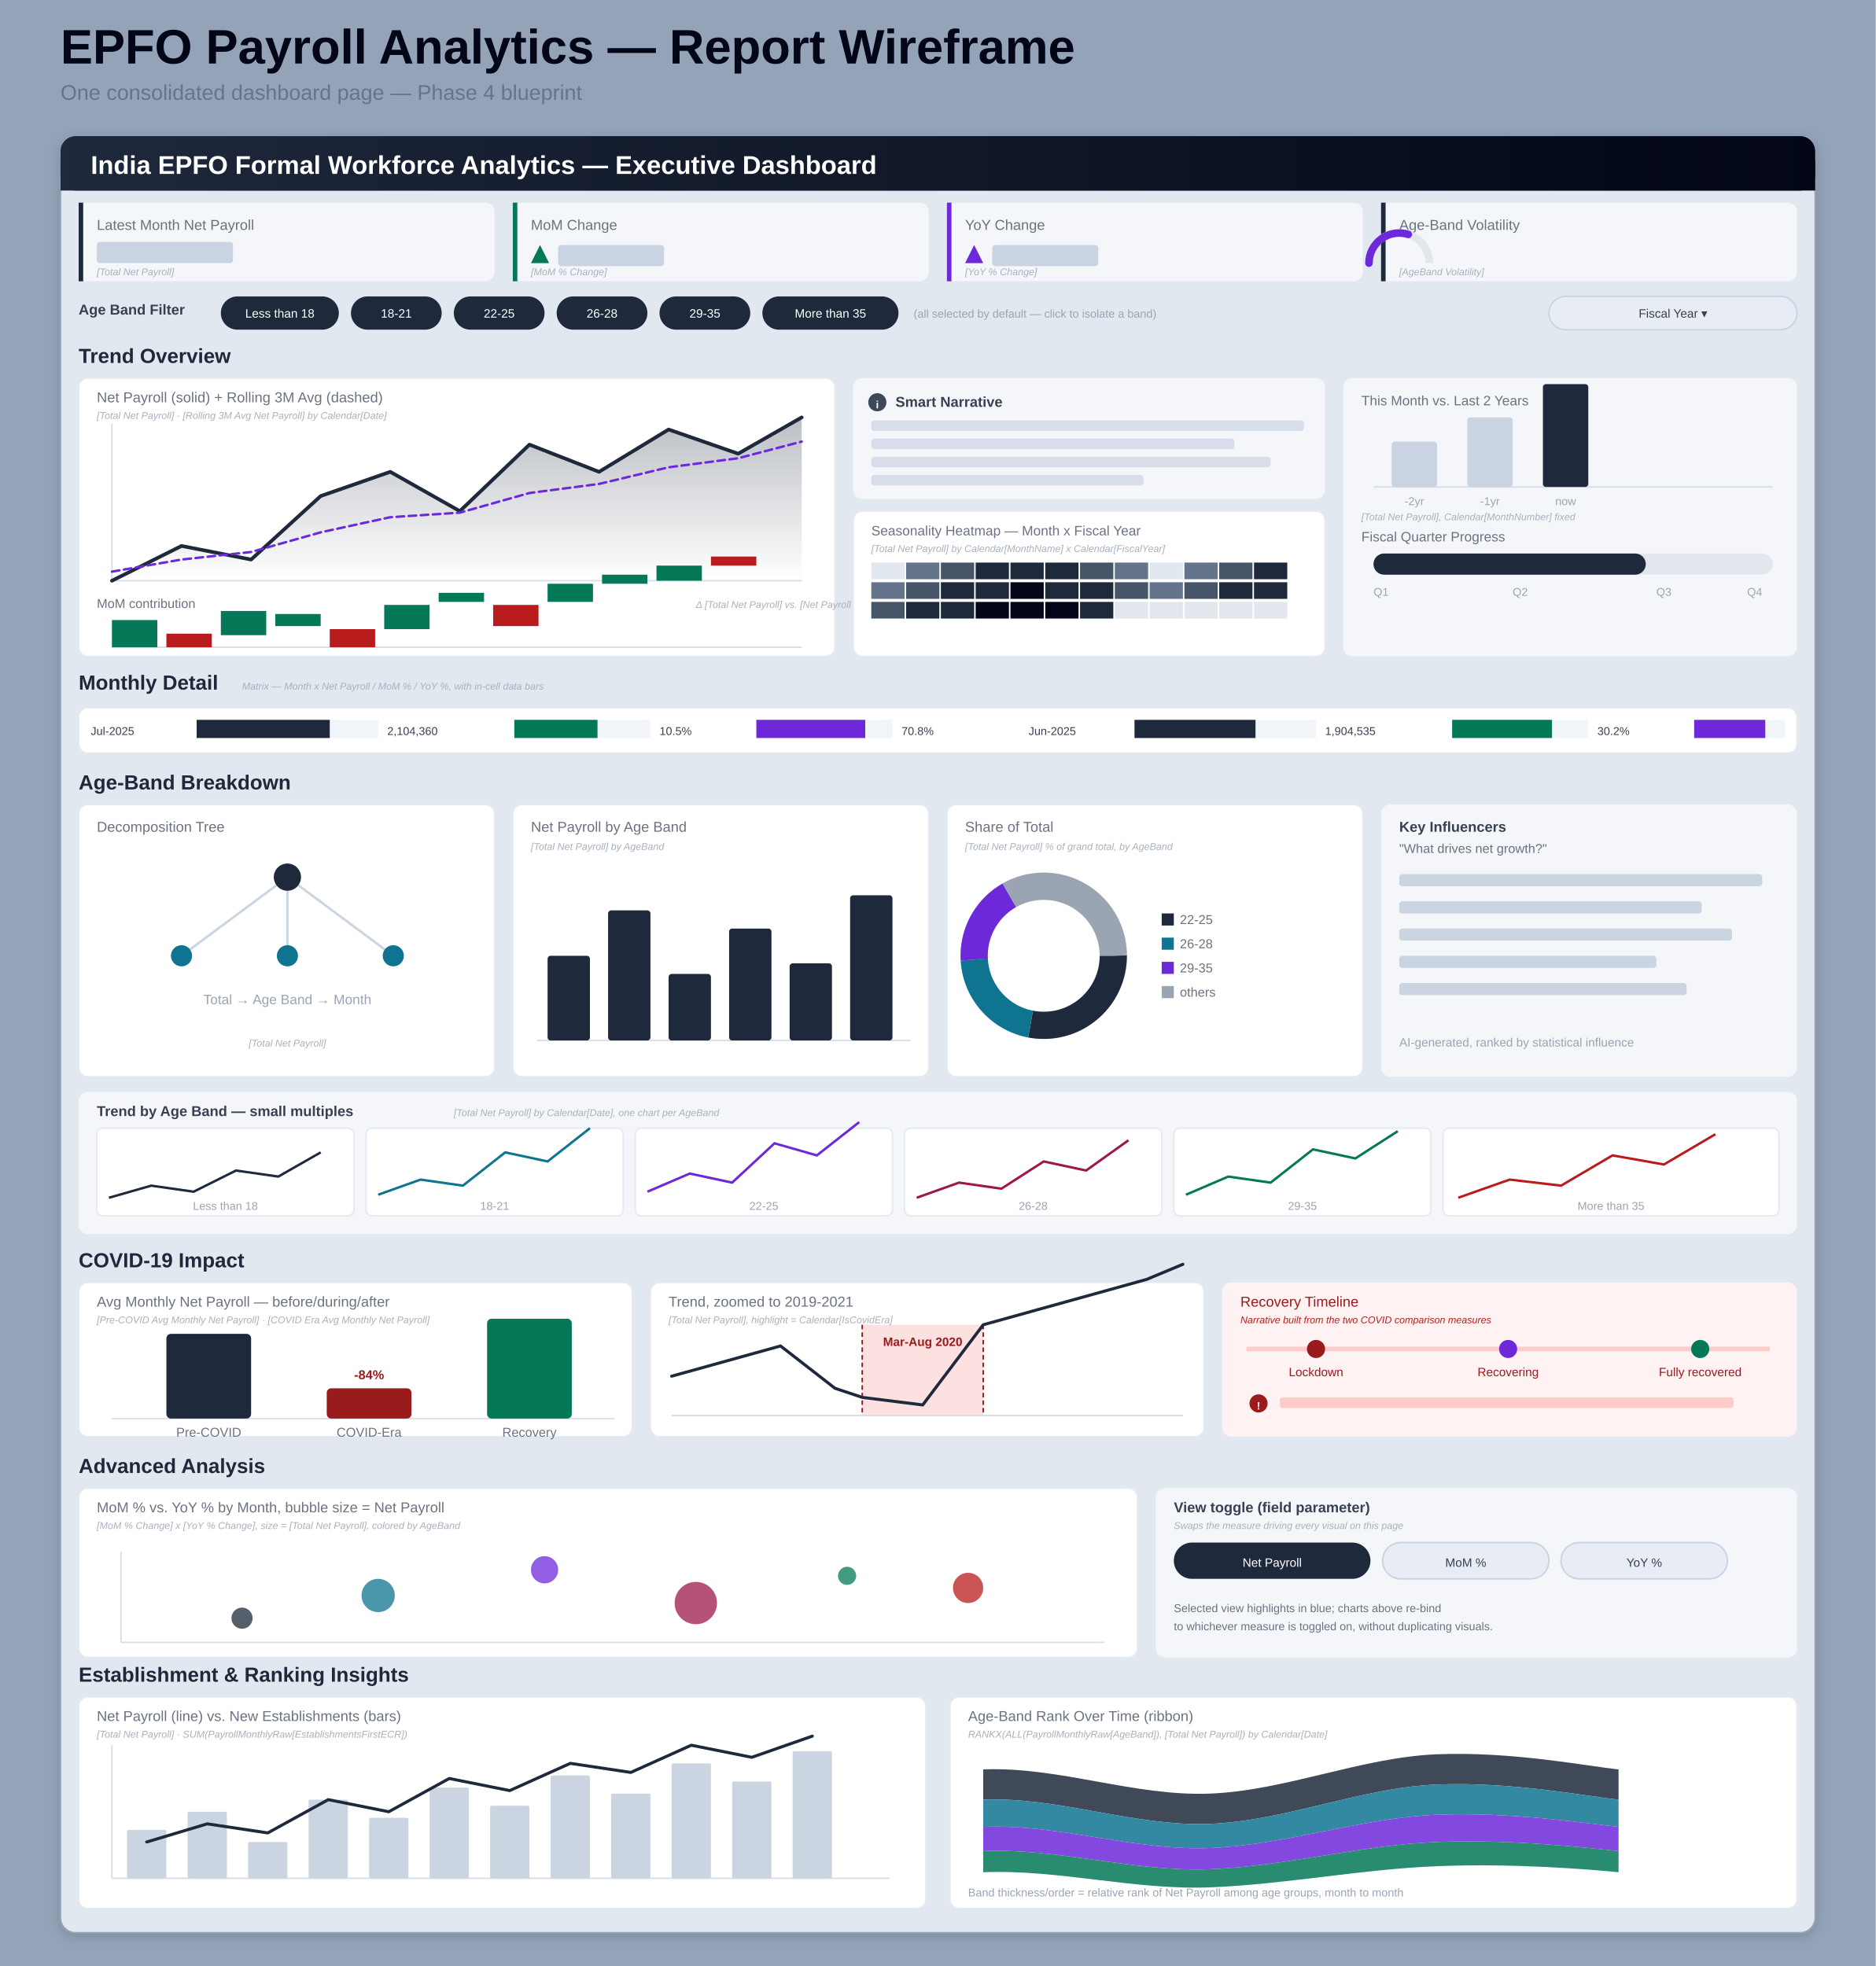
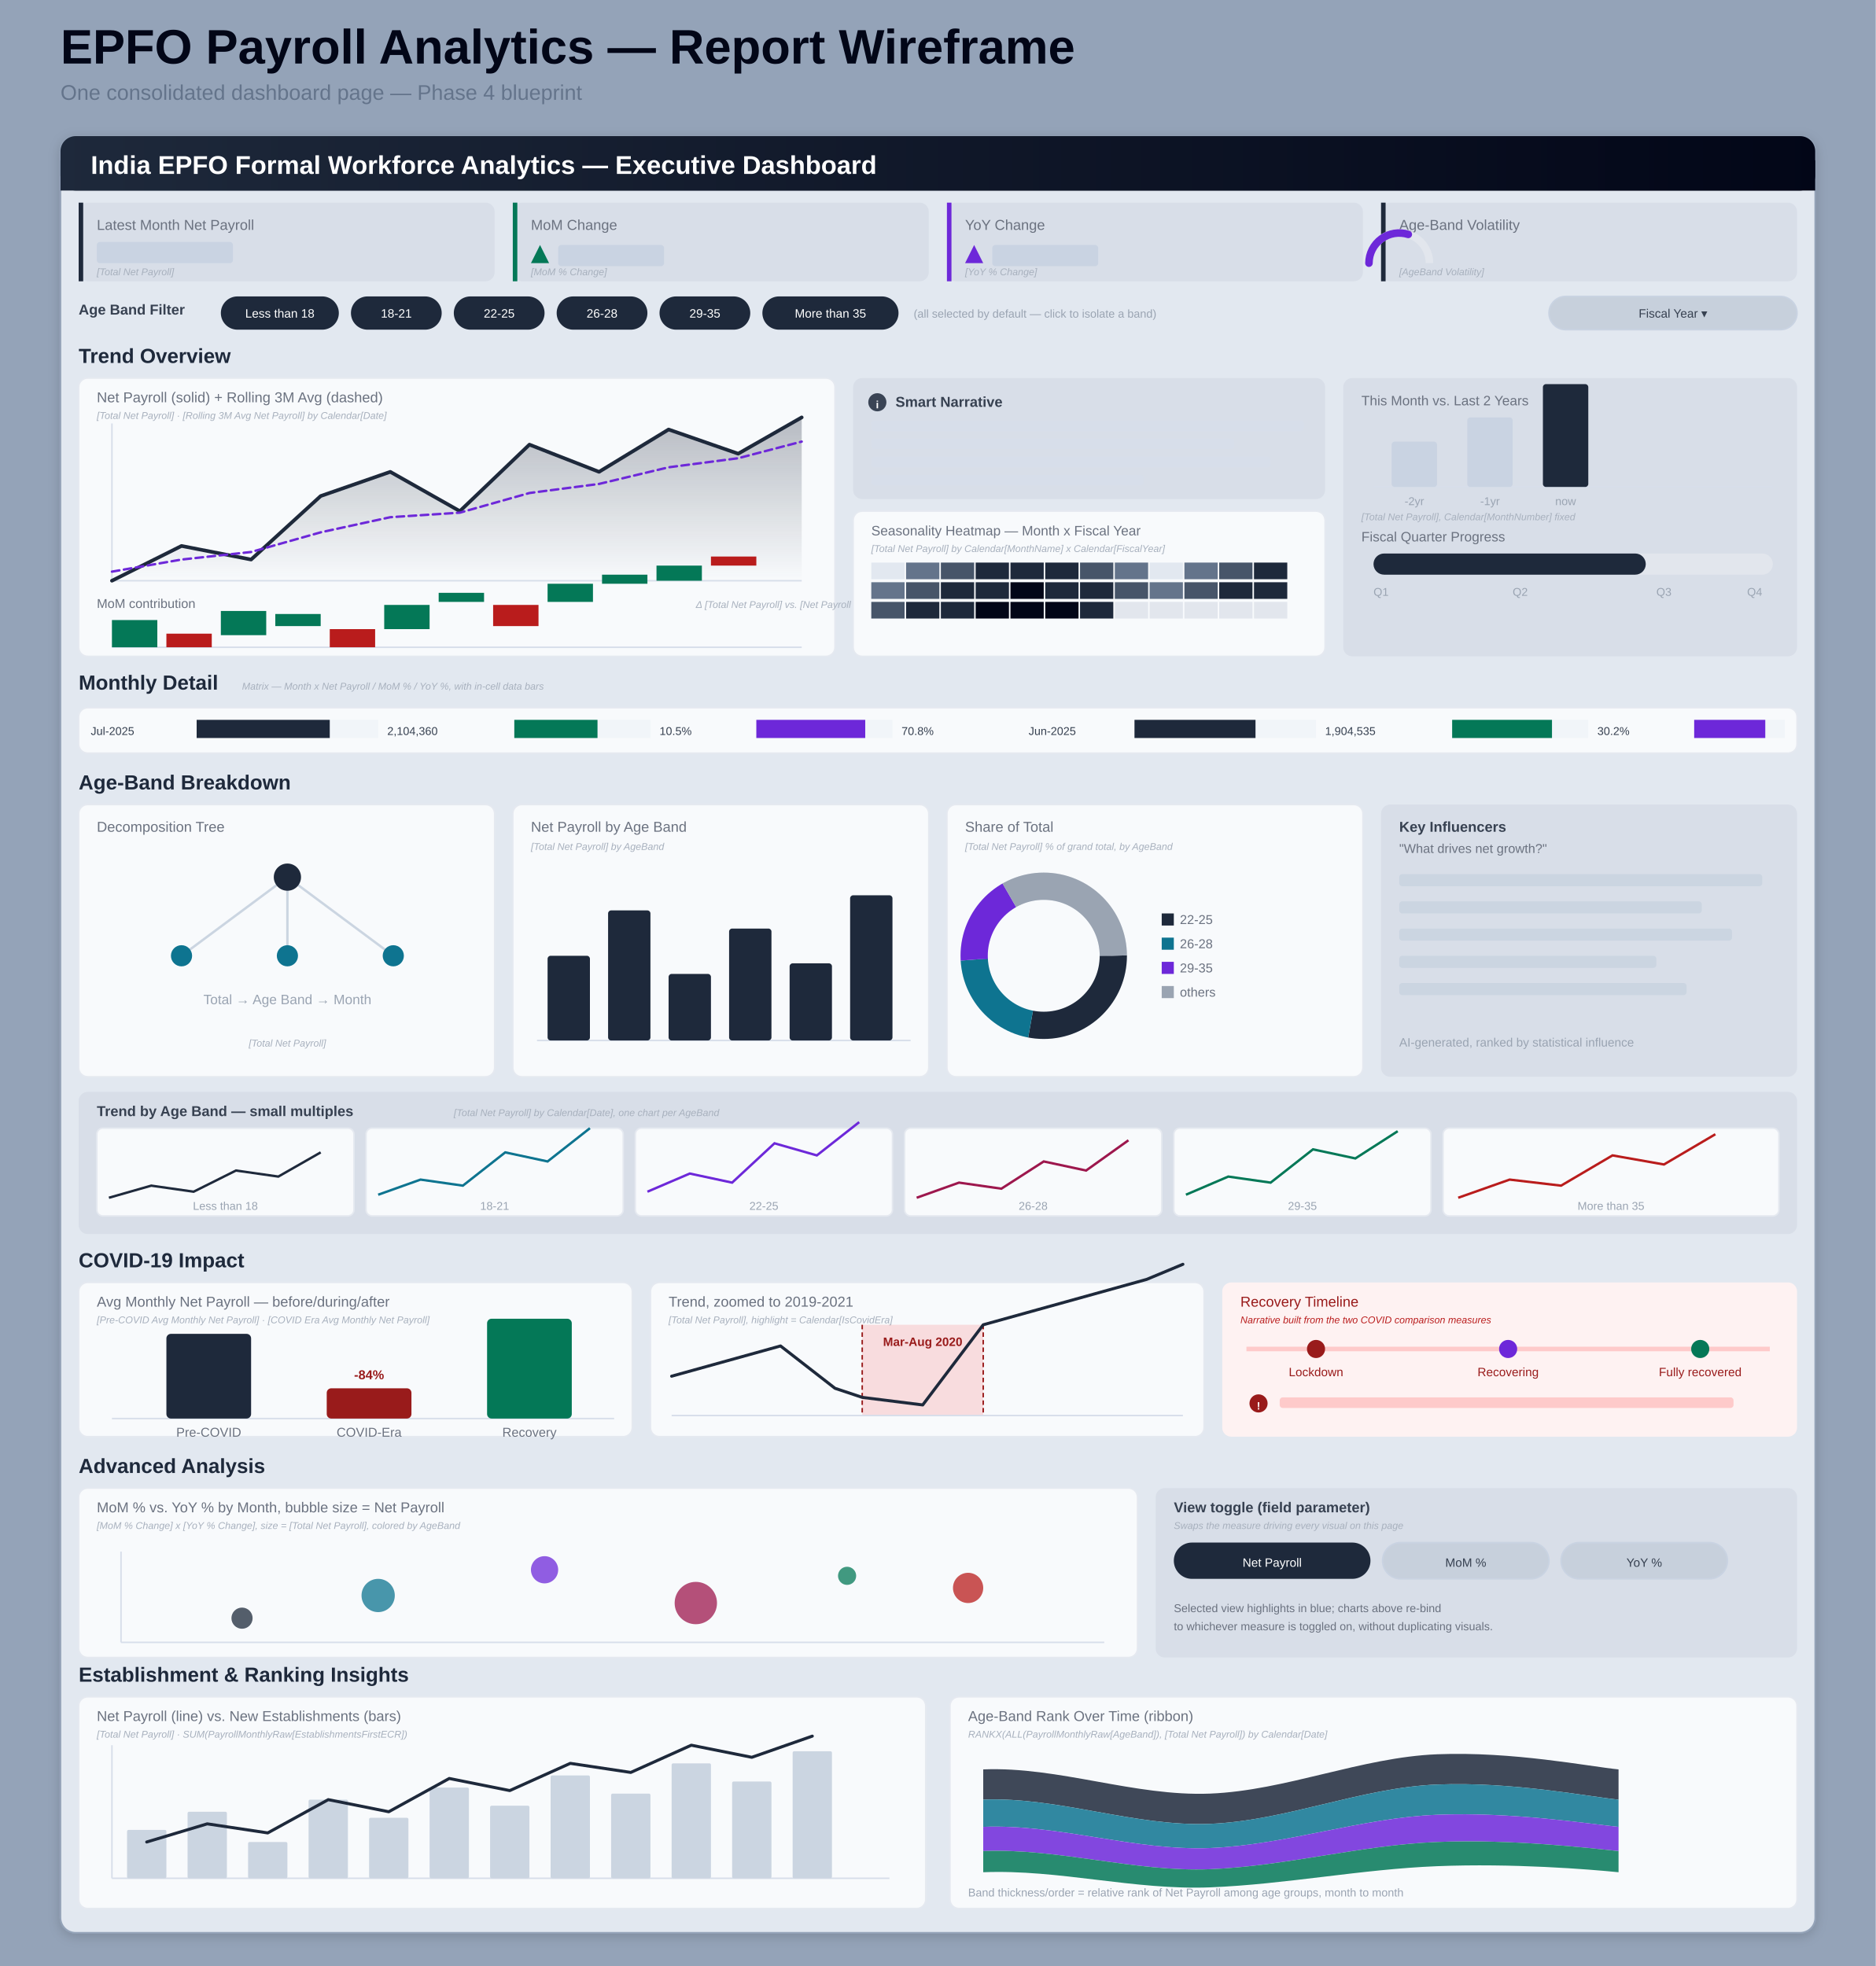
<svg xmlns="http://www.w3.org/2000/svg" viewBox="0 0 1240 1300" font-family="Segoe UI, Arial, sans-serif">
  <defs>
    <filter id="cardShadow" x="-20%" y="-20%" width="140%" height="140%">
      <feDropShadow dx="0" dy="2" stdDeviation="4" flood-color="#020617" flood-opacity="0.16" />
    </filter>
    <linearGradient id="areaFill" x1="0" y1="0" x2="0" y2="1">
      <stop offset="0%" stop-color="#1E293B" stop-opacity="0.30" />
      <stop offset="100%" stop-color="#1E293B" stop-opacity="0" />
    </linearGradient>
    <linearGradient id="headerGradient" x1="0" y1="0" x2="1" y2="0">
      <stop offset="0%" stop-color="#1E293B" />
      <stop offset="100%" stop-color="#020617" />
    </linearGradient>
  </defs>
  <rect x="0" y="0" width="1240" height="1300" fill="#94A3B8" />
  <text x="40" y="42" font-size="32" font-weight="800" fill="#020617">EPFO Payroll Analytics — Report Wireframe</text>
  <text x="40" y="66" font-size="14" fill="#64748B">One consolidated dashboard page — Phase 4 blueprint</text>
  <g transform="translate(40,90)">
    <rect x="0" y="0" width="1160" height="1188" rx="10" fill="#E2E8F0" stroke="#94A3B8" filter="url(#cardShadow)" />
    <rect x="0" y="0" width="1160" height="36" rx="10" fill="url(#headerGradient)" />
    <rect x="0" y="16" width="1160" height="20" fill="url(#headerGradient)" />
    <text x="20" y="25" font-size="17" font-weight="700" fill="#ffffff">India EPFO Formal Workforce Analytics — Executive Dashboard</text>
-     <rect x="12" y="44" width="275" height="52" rx="6" fill="#f4f6fa" />
+     <rect x="12" y="44" width="275" height="52" rx="6" fill="#D8DEE8" />
    <rect x="12" y="44" width="3" height="52" fill="#1E293B" />
-     <rect x="299" y="44" width="275" height="52" rx="6" fill="#f4f6fa" />
+     <rect x="299" y="44" width="275" height="52" rx="6" fill="#D8DEE8" />
    <rect x="299" y="44" width="3" height="52" fill="#047857" />
-     <rect x="586" y="44" width="275" height="52" rx="6" fill="#f4f6fa" />
+     <rect x="586" y="44" width="275" height="52" rx="6" fill="#D8DEE8" />
    <rect x="586" y="44" width="3" height="52" fill="#6D28D9" />
-     <rect x="873" y="44" width="275" height="52" rx="6" fill="#f4f6fa" />
+     <rect x="873" y="44" width="275" height="52" rx="6" fill="#D8DEE8" />
    <rect x="873" y="44" width="3" height="52" fill="#1E293B" />
    <g font-size="9.5" fill="#6b7280">
      <text x="24" y="62">Latest Month Net Payroll</text>
      <text x="24" y="92" font-size="6.5" font-style="italic" fill="#a7b0bd">[Total Net Payroll]</text>
      <rect x="24" y="70" width="90" height="14" rx="2" fill="#c9d3e2" />
      <text x="311" y="62">MoM Change</text>
      <g transform="translate(311,72)">
        <polygon points="0,12 6,0 12,12" fill="#047857" />
      </g>
      <rect x="329" y="72" width="70" height="14" rx="2" fill="#c9d3e2" />
      <text x="311" y="92" font-size="6.5" font-style="italic" fill="#a7b0bd">[MoM % Change]</text>
      <text x="598" y="62">YoY Change</text>
      <g transform="translate(598,72)">
        <polygon points="0,12 6,0 12,12" fill="#6D28D9" />
      </g>
      <rect x="616" y="72" width="70" height="14" rx="2" fill="#c9d3e2" />
      <text x="598" y="92" font-size="6.5" font-style="italic" fill="#a7b0bd">[YoY % Change]</text>
      <text x="885" y="62">Age-Band Volatility</text>
      <text x="885" y="92" font-size="6.5" font-style="italic" fill="#a7b0bd">[AgeBand Volatility]</text>
      <g transform="translate(885,84)">
        <path d="M -20,0 A 20,20 0 0 1 20,0" fill="none" stroke="#e2e6ed" stroke-width="5" />
        <path d="M -20,0 A 20,20 0 0 1 6,-19" fill="none" stroke="#6D28D9" stroke-width="5" stroke-linecap="round" />
      </g>
    </g>
    <text x="12" y="118" font-size="9.5" fill="#374151" font-weight="600">Age Band Filter</text>
    <g font-size="8">
      <rect x="106" y="106" width="78" height="22" rx="11" fill="#1E293B" />
      <text x="145" y="120" fill="#ffffff" text-anchor="middle">Less than 18</text>
      <rect x="192" y="106" width="60" height="22" rx="11" fill="#1E293B" />
      <text x="222" y="120" fill="#ffffff" text-anchor="middle">18-21</text>
      <rect x="260" y="106" width="60" height="22" rx="11" fill="#1E293B" />
      <text x="290" y="120" fill="#ffffff" text-anchor="middle">22-25</text>
      <rect x="328" y="106" width="60" height="22" rx="11" fill="#1E293B" />
      <text x="358" y="120" fill="#ffffff" text-anchor="middle">26-28</text>
      <rect x="396" y="106" width="60" height="22" rx="11" fill="#1E293B" />
      <text x="426" y="120" fill="#ffffff" text-anchor="middle">29-35</text>
      <rect x="464" y="106" width="90" height="22" rx="11" fill="#1E293B" />
      <text x="509" y="120" fill="#ffffff" text-anchor="middle">More than 35</text>
    </g>
    <text x="564" y="120" font-size="7.5" fill="#9aa4b2">(all selected by default — click to isolate a band)</text>
-     <rect x="984" y="106" width="164" height="22" rx="11" fill="#e8edf5" stroke="#c9d3e2" />
+     <rect x="984" y="106" width="164" height="22" rx="11" fill="#C7D0DC" stroke="#c9d3e2" />
    <text x="1066" y="120" font-size="8" fill="#374151" text-anchor="middle">Fiscal Year ▾</text>
    <text x="12" y="150" font-size="13.5" font-weight="700" fill="#1E293B">Trend Overview</text>
-     <rect x="12" y="160" width="500" height="184" rx="6" fill="#ffffff" stroke="#e5e9f0" />
+     <rect x="12" y="160" width="500" height="184" rx="6" fill="#F8FAFC" stroke="#e5e9f0" />
    <text x="24" y="176" font-size="9.5" fill="#6b7280">Net Payroll (solid) + Rolling 3M Avg (dashed)</text>
    <text x="24" y="187" font-size="6.5" font-style="italic" fill="#a7b0bd">[Total Net Payroll] · [Rolling 3M Avg Net Payroll] by Calendar[Date]</text>
    <line x1="34" y1="190" x2="34" y2="294" stroke="#d7deea" />
    <line x1="34" y1="294" x2="490" y2="294" stroke="#d7deea" />
    <polygon points="34,294 80,271 126,280 172,238 218,222 264,248 310,204 356,222 402,194 448,210 490,186 490,294" fill="url(#areaFill)" />
    <polyline points="34,294 80,271 126,280 172,238 218,222 264,248 310,204 356,222 402,194 448,210 490,186" fill="none" stroke="#1E293B" stroke-width="2.4" stroke-linecap="round" stroke-linejoin="round" />
    <polyline points="34,288 80,280 126,275 172,262 218,252 264,249 310,236 356,230 402,219 448,213 490,202" fill="none" stroke="#6D28D9" stroke-width="1.6" stroke-dasharray="5,3" stroke-linecap="round" />
    <text x="24" y="312" font-size="8.5" fill="#6b7280">MoM contribution</text>
    <text x="420" y="312" font-size="6.5" font-style="italic" fill="#a7b0bd">Δ [Total Net Payroll] vs. [Net Payroll PM]</text>
    <line x1="34" y1="338" x2="490" y2="338" stroke="#d7deea" />
    <g>
      <rect x="34" y="320" width="30" height="18" fill="#047857" />
      <rect x="70" y="329" width="30" height="9" fill="#B91C1C" />
      <rect x="106" y="314" width="30" height="16" fill="#047857" />
      <rect x="142" y="316" width="30" height="8" fill="#047857" />
      <rect x="178" y="326" width="30" height="12" fill="#B91C1C" />
      <rect x="214" y="310" width="30" height="16" fill="#047857" />
      <rect x="250" y="302" width="30" height="6" fill="#047857" />
      <rect x="286" y="310" width="30" height="14" fill="#B91C1C" />
      <rect x="322" y="296" width="30" height="12" fill="#047857" />
      <rect x="358" y="290" width="30" height="6" fill="#047857" />
      <rect x="394" y="284" width="30" height="10" fill="#047857" />
      <rect x="430" y="278" width="30" height="6" fill="#B91C1C" />
    </g>
-     <rect x="524" y="160" width="312" height="80" rx="6" fill="#f4f6fa" />
+     <rect x="524" y="160" width="312" height="80" rx="6" fill="#D8DEE8" />
    <circle cx="540" cy="176" r="6" fill="#1E293B" opacity="0.85" />
    <text x="540" y="180" font-size="7" fill="#ffffff" text-anchor="middle" font-weight="700">i</text>
    <text x="552" y="179" font-size="9.5" fill="#374151" font-weight="600">Smart Narrative</text>
    <rect x="536" y="188" width="286" height="7" rx="2" fill="#d7deea" />
    <rect x="536" y="200" width="240" height="7" rx="2" fill="#d7deea" />
    <rect x="536" y="212" width="264" height="7" rx="2" fill="#d7deea" />
    <rect x="536" y="224" width="180" height="7" rx="2" fill="#d7deea" />
-     <rect x="524" y="248" width="312" height="96" rx="6" fill="#ffffff" stroke="#e5e9f0" />
+     <rect x="524" y="248" width="312" height="96" rx="6" fill="#F8FAFC" stroke="#e5e9f0" />
    <text x="536" y="264" font-size="9" fill="#6b7280">Seasonality Heatmap — Month x Fiscal Year</text>
    <text x="536" y="275" font-size="6.5" font-style="italic" fill="#a7b0bd">[Total Net Payroll] by Calendar[MonthName] x Calendar[FiscalYear]</text>
    <g transform="translate(536,282)">
      <rect x="0" y="0" width="22" height="11" fill="#E2E8F0" />
      <rect x="23" y="0" width="22" height="11" fill="#64748B" />
      <rect x="46" y="0" width="22" height="11" fill="#475569" />
      <rect x="69" y="0" width="22" height="11" fill="#1E293B" />
      <rect x="92" y="0" width="22" height="11" fill="#1E293B" />
      <rect x="115" y="0" width="22" height="11" fill="#1E293B" />
      <rect x="138" y="0" width="22" height="11" fill="#475569" />
      <rect x="161" y="0" width="22" height="11" fill="#64748B" />
      <rect x="184" y="0" width="22" height="11" fill="#E2E8F0" />
      <rect x="207" y="0" width="22" height="11" fill="#64748B" />
      <rect x="230" y="0" width="22" height="11" fill="#475569" />
      <rect x="253" y="0" width="22" height="11" fill="#1E293B" />
      <rect x="0" y="13" width="22" height="11" fill="#64748B" />
      <rect x="23" y="13" width="22" height="11" fill="#475569" />
      <rect x="46" y="13" width="22" height="11" fill="#1E293B" />
      <rect x="69" y="13" width="22" height="11" fill="#1E293B" />
      <rect x="92" y="13" width="22" height="11" fill="#020617" />
      <rect x="115" y="13" width="22" height="11" fill="#1E293B" />
      <rect x="138" y="13" width="22" height="11" fill="#1E293B" />
      <rect x="161" y="13" width="22" height="11" fill="#475569" />
      <rect x="184" y="13" width="22" height="11" fill="#64748B" />
      <rect x="207" y="13" width="22" height="11" fill="#475569" />
      <rect x="230" y="13" width="22" height="11" fill="#1E293B" />
      <rect x="253" y="13" width="22" height="11" fill="#1E293B" />
      <rect x="0" y="26" width="22" height="11" fill="#475569" />
      <rect x="23" y="26" width="22" height="11" fill="#1E293B" />
      <rect x="46" y="26" width="22" height="11" fill="#1E293B" />
      <rect x="69" y="26" width="22" height="11" fill="#020617" />
      <rect x="92" y="26" width="22" height="11" fill="#020617" />
      <rect x="115" y="26" width="22" height="11" fill="#020617" />
      <rect x="138" y="26" width="22" height="11" fill="#1E293B" />
      <rect x="161" y="26" width="22" height="11" fill="#e2e6ed" />
      <rect x="184" y="26" width="22" height="11" fill="#e2e6ed" />
      <rect x="207" y="26" width="22" height="11" fill="#e2e6ed" />
      <rect x="230" y="26" width="22" height="11" fill="#e2e6ed" />
      <rect x="253" y="26" width="22" height="11" fill="#e2e6ed" />
    </g>
-     <rect x="848" y="160" width="300" height="184" rx="6" fill="#f4f6fa" />
+     <rect x="848" y="160" width="300" height="184" rx="6" fill="#D8DEE8" />
    <text x="860" y="178" font-size="9" fill="#6b7280">This Month vs. Last 2 Years</text>
    <line x1="868" y1="232" x2="1132" y2="232" stroke="#d7deea" />
    <rect x="880" y="202" width="30" height="30" rx="2" fill="#c9d3e2" />
    <rect x="930" y="186" width="30" height="46" rx="2" fill="#c9d3e2" />
    <rect x="980" y="164" width="30" height="68" rx="2" fill="#1E293B" />
    <text x="895" y="244" font-size="7.5" fill="#9aa4b2" text-anchor="middle">-2yr</text>
    <text x="945" y="244" font-size="7.5" fill="#9aa4b2" text-anchor="middle">-1yr</text>
    <text x="995" y="244" font-size="7.5" fill="#9aa4b2" text-anchor="middle">now</text>
    <text x="860" y="254" font-size="6.5" font-style="italic" fill="#a7b0bd">[Total Net Payroll], Calendar[MonthNumber] fixed</text>
    <text x="860" y="268" font-size="9" fill="#6b7280">Fiscal Quarter Progress</text>
    <rect x="868" y="276" width="264" height="14" rx="7" fill="#e2e6ed" />
    <rect x="868" y="276" width="180" height="14" rx="7" fill="#1E293B" />
    <text x="868" y="304" font-size="7.5" fill="#9aa4b2">Q1</text>
    <text x="960" y="304" font-size="7.5" fill="#9aa4b2">Q2</text>
    <text x="1055" y="304" font-size="7.5" fill="#9aa4b2">Q3</text>
    <text x="1115" y="304" font-size="7.5" fill="#9aa4b2">Q4</text>
    <text x="12" y="366" font-size="13.5" font-weight="700" fill="#1E293B">Monthly Detail</text>
    <text x="120" y="366" font-size="6.5" font-style="italic" fill="#a7b0bd">Matrix — Month x Net Payroll / MoM % / YoY %, with in-cell data bars</text>
-     <rect x="12" y="378" width="1136" height="30" rx="6" fill="#ffffff" stroke="#e5e9f0" />
+     <rect x="12" y="378" width="1136" height="30" rx="6" fill="#F8FAFC" stroke="#e5e9f0" />
    <g font-size="7.5" fill="#374151">
      <text x="20" y="396">Jul-2025</text>
      <rect x="90" y="386" width="120" height="12" fill="#F1F5F9" />
      <rect x="90" y="386" width="88" height="12" fill="#1E293B" />
      <text x="216" y="396">2,104,360</text>
      <rect x="300" y="386" width="90" height="12" fill="#F1F5F9" />
      <rect x="300" y="386" width="55" height="12" fill="#047857" />
      <text x="396" y="396">10.5%</text>
      <rect x="460" y="386" width="90" height="12" fill="#F1F5F9" />
      <rect x="460" y="386" width="72" height="12" fill="#6D28D9" />
      <text x="556" y="396">70.8%</text>
      <text x="640" y="396">Jun-2025</text>
      <rect x="710" y="386" width="120" height="12" fill="#F1F5F9" />
      <rect x="710" y="386" width="80" height="12" fill="#1E293B" />
      <text x="836" y="396">1,904,535</text>
      <rect x="920" y="386" width="90" height="12" fill="#F1F5F9" />
      <rect x="920" y="386" width="66" height="12" fill="#047857" />
      <text x="1016" y="396">30.2%</text>
      <rect x="1080" y="386" width="60" height="12" fill="#F1F5F9" />
      <rect x="1080" y="386" width="47" height="12" fill="#6D28D9" />
    </g>
    <text x="12" y="432" font-size="13.5" font-weight="700" fill="#1E293B">Age-Band Breakdown</text>
-     <rect x="12" y="442" width="275" height="180" rx="6" fill="#ffffff" stroke="#e5e9f0" />
+     <rect x="12" y="442" width="275" height="180" rx="6" fill="#F8FAFC" stroke="#e5e9f0" />
    <text x="24" y="460" font-size="9.5" fill="#6b7280">Decomposition Tree</text>
    <g stroke="#CBD5E1" stroke-width="1.6" fill="none">
      <line x1="150" y1="490" x2="80" y2="542" />
      <line x1="150" y1="490" x2="150" y2="542" />
      <line x1="150" y1="490" x2="220" y2="542" />
    </g>
    <circle cx="150" cy="490" r="9" fill="#1E293B" />
    <circle cx="80" cy="542" r="7" fill="#0E7490" />
    <circle cx="150" cy="542" r="7" fill="#0E7490" />
    <circle cx="220" cy="542" r="7" fill="#0E7490" />
    <text x="150" y="574" font-size="9" fill="#9aa4b2" text-anchor="middle">Total → Age Band → Month</text>
    <text x="150" y="602" font-size="6.5" font-style="italic" fill="#a7b0bd" text-anchor="middle">[Total Net Payroll]</text>
-     <rect x="299" y="442" width="275" height="180" rx="6" fill="#ffffff" stroke="#e5e9f0" />
+     <rect x="299" y="442" width="275" height="180" rx="6" fill="#F8FAFC" stroke="#e5e9f0" />
    <text x="311" y="460" font-size="9.5" fill="#6b7280">Net Payroll by Age Band</text>
    <text x="311" y="472" font-size="6.5" font-style="italic" fill="#a7b0bd">[Total Net Payroll] by AgeBand</text>
    <line x1="315" y1="598" x2="562" y2="598" stroke="#d7deea" />
    <g fill="#1E293B">
      <rect x="322" y="542" width="28" height="56" rx="2" />
      <rect x="362" y="512" width="28" height="86" rx="2" />
      <rect x="402" y="554" width="28" height="44" rx="2" />
      <rect x="442" y="524" width="28" height="74" rx="2" />
      <rect x="482" y="547" width="28" height="51" rx="2" />
      <rect x="522" y="502" width="28" height="96" rx="2" />
    </g>
-     <rect x="586" y="442" width="275" height="180" rx="6" fill="#ffffff" stroke="#e5e9f0" />
+     <rect x="586" y="442" width="275" height="180" rx="6" fill="#F8FAFC" stroke="#e5e9f0" />
    <text x="598" y="460" font-size="9.5" fill="#6b7280">Share of Total</text>
    <text x="598" y="472" font-size="6.5" font-style="italic" fill="#a7b0bd">[Total Net Payroll] % of grand total, by AgeBand</text>
    <g transform="translate(650,542)">
      <circle r="46" fill="none" stroke="#e2e6ed" stroke-width="18" />
      <circle r="46" fill="none" stroke="#1E293B" stroke-width="18" stroke-dasharray="81 208" />
      <circle r="46" fill="none" stroke="#0E7490" stroke-width="18" stroke-dasharray="61 228" stroke-dashoffset="-81" />
      <circle r="46" fill="none" stroke="#6D28D9" stroke-width="18" stroke-dasharray="51 238" stroke-dashoffset="-142" />
      <circle r="46" fill="none" stroke="#9aa4b2" stroke-width="18" stroke-dasharray="96 193" stroke-dashoffset="-193" />
    </g>
    <g font-size="8.5" fill="#6b7280">
      <rect x="728" y="514" width="8" height="8" fill="#1E293B" />
      <text x="740" y="521">22-25</text>
      <rect x="728" y="530" width="8" height="8" fill="#0E7490" />
      <text x="740" y="537">26-28</text>
      <rect x="728" y="546" width="8" height="8" fill="#6D28D9" />
      <text x="740" y="553">29-35</text>
      <rect x="728" y="562" width="8" height="8" fill="#9aa4b2" />
      <text x="740" y="569">others</text>
    </g>
-     <rect x="873" y="442" width="275" height="180" rx="6" fill="#f4f6fa" />
+     <rect x="873" y="442" width="275" height="180" rx="6" fill="#D8DEE8" />
    <text x="885" y="460" font-size="9.5" fill="#374151" font-weight="600">Key Influencers</text>
    <text x="885" y="474" font-size="8.5" fill="#6b7280">"What drives net growth?"</text>
    <g fill="#CBD5E1">
      <rect x="885" y="488" width="240" height="8" rx="2" />
      <rect x="885" y="506" width="200" height="8" rx="2" />
      <rect x="885" y="524" width="220" height="8" rx="2" />
      <rect x="885" y="542" width="170" height="8" rx="2" />
      <rect x="885" y="560" width="190" height="8" rx="2" />
    </g>
    <text x="885" y="602" font-size="8" fill="#9aa4b2">AI-generated, ranked by statistical influence</text>
-     <rect x="12" y="632" width="1136" height="94" rx="6" fill="#f4f6fa" />
+     <rect x="12" y="632" width="1136" height="94" rx="6" fill="#D8DEE8" />
    <text x="24" y="648" font-size="9.5" fill="#374151" font-weight="600">Trend by Age Band — small multiples</text>
    <text x="260" y="648" font-size="6.5" font-style="italic" fill="#a7b0bd">[Total Net Payroll] by Calendar[Date], one chart per AgeBand</text>
    <g font-size="7.5" fill="#9aa4b2" text-anchor="middle">
-       <rect x="24" y="656" width="170" height="58" rx="4" fill="#ffffff" stroke="#e5e9f0" />
+       <rect x="24" y="656" width="170" height="58" rx="4" fill="#F8FAFC" stroke="#e5e9f0" />
      <polyline points="32,702 60,694 88,698 116,684 144,688 172,672" fill="none" stroke="#1E293B" stroke-width="1.6" />
      <text x="109" y="710">Less than 18</text>
-       <rect x="202" y="656" width="170" height="58" rx="4" fill="#ffffff" stroke="#e5e9f0" />
+       <rect x="202" y="656" width="170" height="58" rx="4" fill="#F8FAFC" stroke="#e5e9f0" />
      <polyline points="210,700 238,690 266,694 294,672 322,678 350,656" fill="none" stroke="#0E7490" stroke-width="1.6" />
      <text x="287" y="710">18-21</text>
-       <rect x="380" y="656" width="170" height="58" rx="4" fill="#ffffff" stroke="#e5e9f0" />
+       <rect x="380" y="656" width="170" height="58" rx="4" fill="#F8FAFC" stroke="#e5e9f0" />
      <polyline points="388,698 416,686 444,692 472,666 500,674 528,652" fill="none" stroke="#6D28D9" stroke-width="1.6" />
      <text x="465" y="710">22-25</text>
-       <rect x="558" y="656" width="170" height="58" rx="4" fill="#ffffff" stroke="#e5e9f0" />
+       <rect x="558" y="656" width="170" height="58" rx="4" fill="#F8FAFC" stroke="#e5e9f0" />
      <polyline points="566,702 594,692 622,696 650,678 678,684 706,664" fill="none" stroke="#9D174D" stroke-width="1.6" />
      <text x="643" y="710">26-28</text>
-       <rect x="736" y="656" width="170" height="58" rx="4" fill="#ffffff" stroke="#e5e9f0" />
+       <rect x="736" y="656" width="170" height="58" rx="4" fill="#F8FAFC" stroke="#e5e9f0" />
      <polyline points="744,700 772,688 800,692 828,670 856,676 884,658" fill="none" stroke="#047857" stroke-width="1.6" />
      <text x="821" y="710">29-35</text>
-       <rect x="914" y="656" width="222" height="58" rx="4" fill="#ffffff" stroke="#e5e9f0" />
+       <rect x="914" y="656" width="222" height="58" rx="4" fill="#F8FAFC" stroke="#e5e9f0" />
      <polyline points="924,702 958,690 992,694 1026,674 1060,680 1094,660" fill="none" stroke="#B91C1C" stroke-width="1.6" />
      <text x="1025" y="710">More than 35</text>
    </g>
    <text x="12" y="748" font-size="13.5" font-weight="700" fill="#1E293B">COVID-19 Impact</text>
-     <rect x="12" y="758" width="366" height="102" rx="6" fill="#ffffff" stroke="#e5e9f0" />
+     <rect x="12" y="758" width="366" height="102" rx="6" fill="#F8FAFC" stroke="#e5e9f0" />
    <text x="24" y="774" font-size="9.5" fill="#6b7280">Avg Monthly Net Payroll — before/during/after</text>
    <text x="24" y="785" font-size="6.5" font-style="italic" fill="#a7b0bd">[Pre-COVID Avg Monthly Net Payroll] · [COVID Era Avg Monthly Net Payroll]</text>
    <line x1="34" y1="848" x2="366" y2="848" stroke="#d7deea" />
    <rect x="70" y="792" width="56" height="56" rx="3" fill="#1E293B" />
    <text x="98" y="860" font-size="8.5" fill="#6b7280" text-anchor="middle">Pre-COVID</text>
    <rect x="176" y="828" width="56" height="20" rx="3" fill="#991B1B" />
    <text x="204" y="860" font-size="8.5" fill="#6b7280" text-anchor="middle">COVID-Era</text>
    <text x="204" y="822" font-size="8.5" fill="#991B1B" text-anchor="middle" font-weight="700">-84%</text>
    <rect x="282" y="782" width="56" height="66" rx="3" fill="#047857" />
    <text x="310" y="860" font-size="8.5" fill="#6b7280" text-anchor="middle">Recovery</text>
-     <rect x="390" y="758" width="366" height="102" rx="6" fill="#ffffff" stroke="#e5e9f0" />
+     <rect x="390" y="758" width="366" height="102" rx="6" fill="#F8FAFC" stroke="#e5e9f0" />
    <text x="402" y="774" font-size="9.5" fill="#6b7280">Trend, zoomed to 2019-2021</text>
    <text x="402" y="785" font-size="6.5" font-style="italic" fill="#a7b0bd">[Total Net Payroll], highlight = Calendar[IsCovidEra]</text>
    <rect x="530" y="786" width="80" height="60" fill="#F87171" opacity="0.22" />
    <line x1="530" y1="786" x2="530" y2="846" stroke="#991B1B" stroke-dasharray="3,2" />
    <line x1="610" y1="786" x2="610" y2="846" stroke="#991B1B" stroke-dasharray="3,2" />
    <text x="570" y="800" font-size="8" fill="#991B1B" text-anchor="middle" font-weight="600">Mar-Aug 2020</text>
    <line x1="404" y1="846" x2="742" y2="846" stroke="#d7deea" />
    <polyline points="404,820 440,810 476,800 512,828 530,834 570,839 610,786 646,776 682,766 718,756 742,746" fill="none" stroke="#1E293B" stroke-width="2" stroke-linecap="round" stroke-linejoin="round" />
    <rect x="768" y="758" width="380" height="102" rx="6" fill="#FEF2F2" />
    <text x="780" y="774" font-size="9.5" fill="#991B1B">Recovery Timeline</text>
    <text x="780" y="785" font-size="6.5" font-style="italic" fill="#B91C1C">Narrative built from the two COVID comparison measures</text>
    <line x1="784" y1="802" x2="1130" y2="802" stroke="#FECACA" stroke-width="3" />
    <circle cx="830" cy="802" r="6" fill="#991B1B" />
    <text x="830" y="820" font-size="8" fill="#991B1B" text-anchor="middle">Lockdown</text>
    <circle cx="957" cy="802" r="6" fill="#6D28D9" />
    <text x="957" y="820" font-size="8" fill="#991B1B" text-anchor="middle">Recovering</text>
    <circle cx="1084" cy="802" r="6" fill="#047857" />
    <text x="1084" y="820" font-size="8" fill="#991B1B" text-anchor="middle">Fully recovered</text>
    <circle cx="792" cy="838" r="6" fill="#991B1B" />
    <text x="792" y="842" font-size="7" fill="#ffffff" text-anchor="middle" font-weight="700">!</text>
    <rect x="806" y="834" width="300" height="7" rx="2" fill="#FECACA" />
    <text x="12" y="884" font-size="13.5" font-weight="700" fill="#1E293B">Advanced Analysis</text>
-     <rect x="12" y="894" width="700" height="112" rx="6" fill="#ffffff" stroke="#e5e9f0" />
+     <rect x="12" y="894" width="700" height="112" rx="6" fill="#F8FAFC" stroke="#e5e9f0" />
    <text x="24" y="910" font-size="9.5" fill="#6b7280">MoM % vs. YoY % by Month, bubble size = Net Payroll</text>
    <text x="24" y="921" font-size="6.5" font-style="italic" fill="#a7b0bd">[MoM % Change] x [YoY % Change], size = [Total Net Payroll], colored by AgeBand</text>
    <line x1="40" y1="936" x2="40" y2="996" stroke="#d7deea" />
    <line x1="40" y1="996" x2="690" y2="996" stroke="#d7deea" />
    <circle cx="120" cy="980" r="7" fill="#1E293B" opacity="0.75" />
    <circle cx="210" cy="965" r="11" fill="#0E7490" opacity="0.75" />
    <circle cx="320" cy="948" r="9" fill="#6D28D9" opacity="0.75" />
    <circle cx="420" cy="970" r="14" fill="#9D174D" opacity="0.75" />
    <circle cx="520" cy="952" r="6" fill="#047857" opacity="0.75" />
    <circle cx="600" cy="960" r="10" fill="#B91C1C" opacity="0.75" />
-     <rect x="724" y="894" width="424" height="112" rx="6" fill="#f4f6fa" />
+     <rect x="724" y="894" width="424" height="112" rx="6" fill="#D8DEE8" />
    <text x="736" y="910" font-size="9.5" fill="#374151" font-weight="600">View toggle (field parameter)</text>
    <text x="736" y="921" font-size="6.5" font-style="italic" fill="#a7b0bd">Swaps the measure driving every visual on this page</text>
    <rect x="736" y="930" width="130" height="24" rx="12" fill="#1E293B" />
    <text x="801" y="946" font-size="8" fill="#ffffff" text-anchor="middle">Net Payroll</text>
-     <rect x="874" y="930" width="110" height="24" rx="12" fill="#e8edf5" stroke="#c9d3e2" />
+     <rect x="874" y="930" width="110" height="24" rx="12" fill="#C7D0DC" stroke="#c9d3e2" />
    <text x="929" y="946" font-size="8" fill="#374151" text-anchor="middle">MoM %</text>
-     <rect x="992" y="930" width="110" height="24" rx="12" fill="#e8edf5" stroke="#c9d3e2" />
+     <rect x="992" y="930" width="110" height="24" rx="12" fill="#C7D0DC" stroke="#c9d3e2" />
    <text x="1047" y="946" font-size="8" fill="#374151" text-anchor="middle">YoY %</text>
    <text x="736" y="976" font-size="7.5" fill="#6b7280">Selected view highlights in blue; charts above re-bind</text>
    <text x="736" y="988" font-size="7.5" fill="#6b7280">to whichever measure is toggled on, without duplicating visuals.</text>
    <text x="12" y="1022" font-size="13.5" font-weight="700" fill="#1E293B">Establishment &amp; Ranking Insights</text>
-     <rect x="12" y="1032" width="560" height="140" rx="6" fill="#ffffff" stroke="#e5e9f0" />
+     <rect x="12" y="1032" width="560" height="140" rx="6" fill="#F8FAFC" stroke="#e5e9f0" />
    <text x="24" y="1048" font-size="9.5" fill="#6b7280">Net Payroll (line) vs. New Establishments (bars)</text>
    <text x="24" y="1059" font-size="6.5" font-style="italic" fill="#a7b0bd">[Total Net Payroll] · SUM(PayrollMonthlyRaw[EstablishmentsFirstECR])</text>
    <line x1="34" y1="1064" x2="34" y2="1152" stroke="#d7deea" />
    <line x1="34" y1="1152" x2="548" y2="1152" stroke="#d7deea" />
    <g fill="#CBD5E1">
      <rect x="44" y="1120" width="26" height="32" rx="1" />
      <rect x="84" y="1108" width="26" height="44" rx="1" />
      <rect x="124" y="1128" width="26" height="24" rx="1" />
      <rect x="164" y="1100" width="26" height="52" rx="1" />
      <rect x="204" y="1112" width="26" height="40" rx="1" />
      <rect x="244" y="1092" width="26" height="60" rx="1" />
      <rect x="284" y="1104" width="26" height="48" rx="1" />
      <rect x="324" y="1084" width="26" height="68" rx="1" />
      <rect x="364" y="1096" width="26" height="56" rx="1" />
      <rect x="404" y="1076" width="26" height="76" rx="1" />
      <rect x="444" y="1088" width="26" height="64" rx="1" />
      <rect x="484" y="1068" width="26" height="84" rx="1" />
    </g>
    <polyline points="57,1128 97,1116 137,1122 177,1100 217,1108 257,1086 297,1094 337,1076 377,1082 417,1064 457,1072 497,1058" fill="none" stroke="#1E293B" stroke-width="2" stroke-linecap="round" stroke-linejoin="round" />
-     <rect x="588" y="1032" width="560" height="140" rx="6" fill="#ffffff" stroke="#e5e9f0" />
+     <rect x="588" y="1032" width="560" height="140" rx="6" fill="#F8FAFC" stroke="#e5e9f0" />
    <text x="600" y="1048" font-size="9.5" fill="#6b7280">Age-Band Rank Over Time (ribbon)</text>
    <text x="600" y="1059" font-size="6.5" font-style="italic" fill="#a7b0bd">RANKX(ALL(PayrollMonthlyRaw[AgeBand]), [Total Net Payroll]) by Calendar[Date]</text>
    <g opacity="0.85">
      <path d="M 610,1080 C 660,1078 710,1098 760,1096 C 810,1094 860,1072 910,1070 C 960,1068 1010,1078 1030,1080 L 1030,1100 C 1010,1098 960,1088 910,1090 C 860,1092 810,1114 760,1116 C 710,1118 660,1098 610,1100 Z" fill="#1E293B" />
      <path d="M 610,1100 C 660,1098 710,1118 760,1116 C 810,1114 860,1092 910,1090 C 960,1088 1010,1098 1030,1100 L 1030,1118 C 1010,1116 960,1108 910,1110 C 860,1112 810,1130 760,1132 C 710,1134 660,1116 610,1118 Z" fill="#0E7490" />
      <path d="M 610,1118 C 660,1116 710,1134 760,1132 C 810,1130 860,1112 910,1110 C 960,1108 1010,1116 1030,1118 L 1030,1134 C 1010,1132 960,1126 910,1128 C 860,1130 810,1144 760,1146 C 710,1148 660,1132 610,1134 Z" fill="#6D28D9" />
      <path d="M 610,1134 C 660,1132 710,1148 760,1146 C 810,1144 860,1130 910,1128 C 960,1126 1010,1132 1030,1134 L 1030,1148 C 1010,1146 960,1142 910,1144 C 860,1146 810,1156 760,1158 C 710,1160 660,1146 610,1148 Z" fill="#047857" />
    </g>
    <text x="600" y="1164" font-size="7.5" fill="#9aa4b2">Band thickness/order = relative rank of Net Payroll among age groups, month to month</text>
  </g>
</svg>
